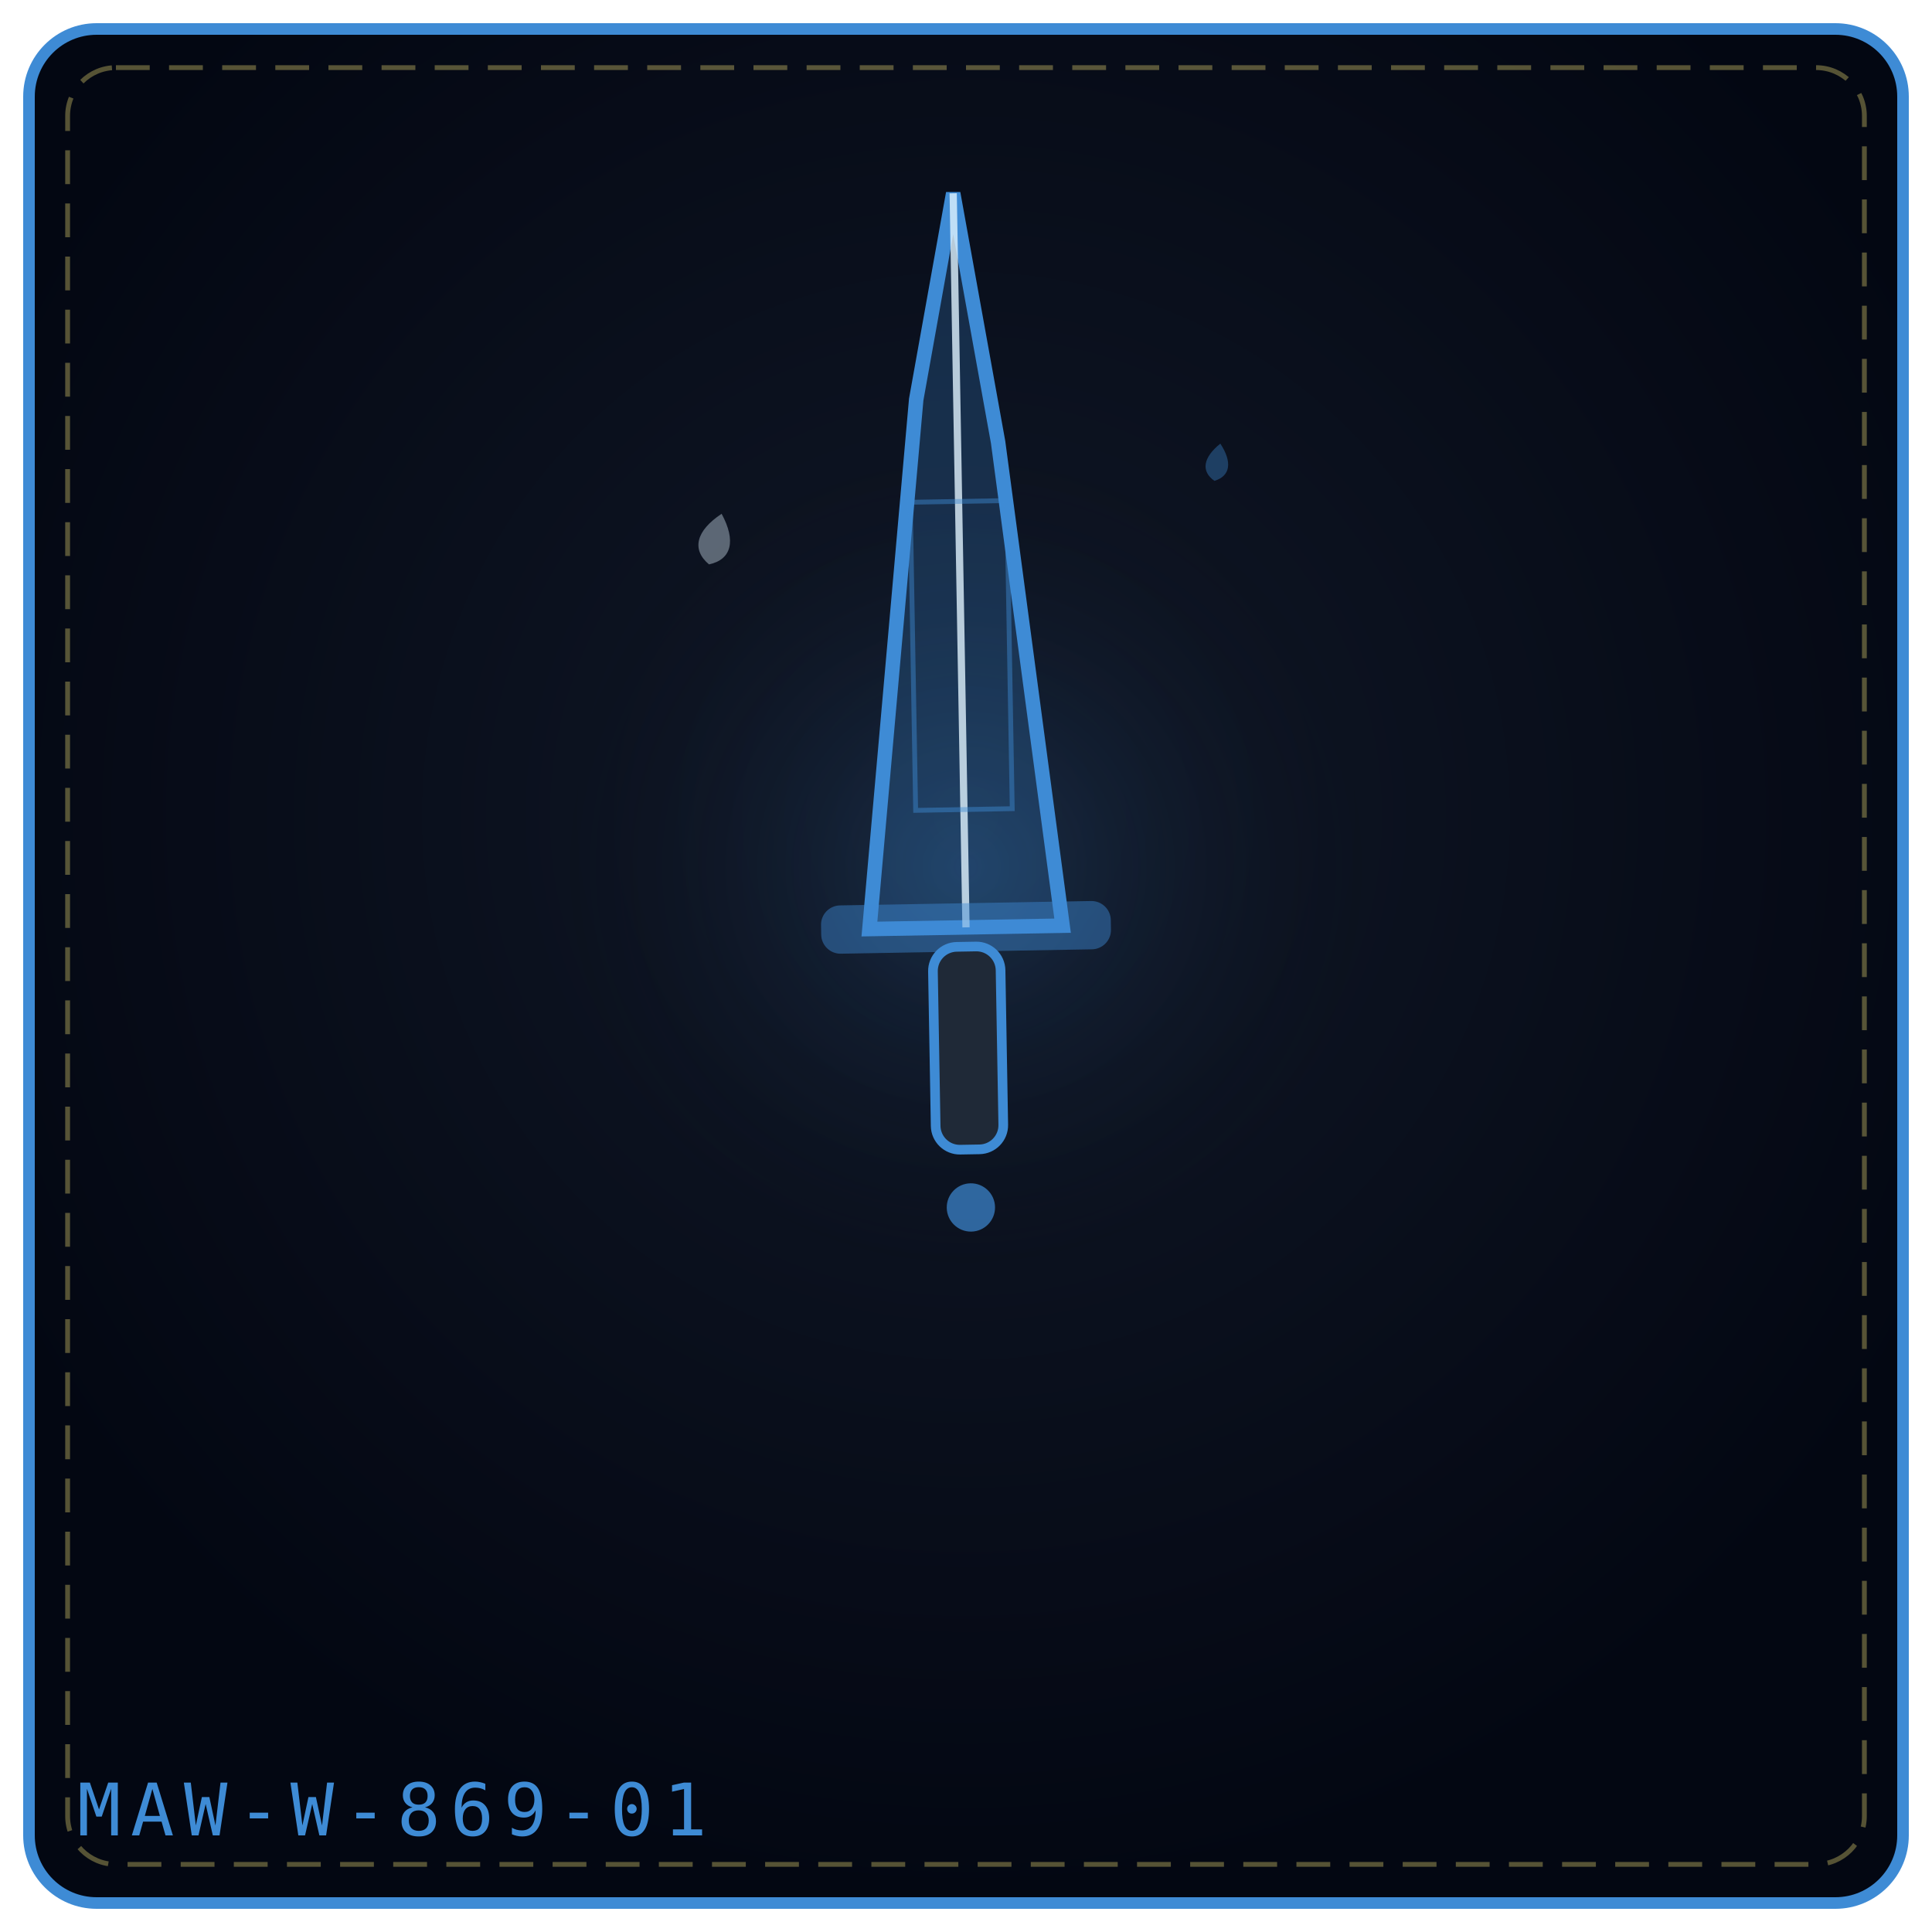
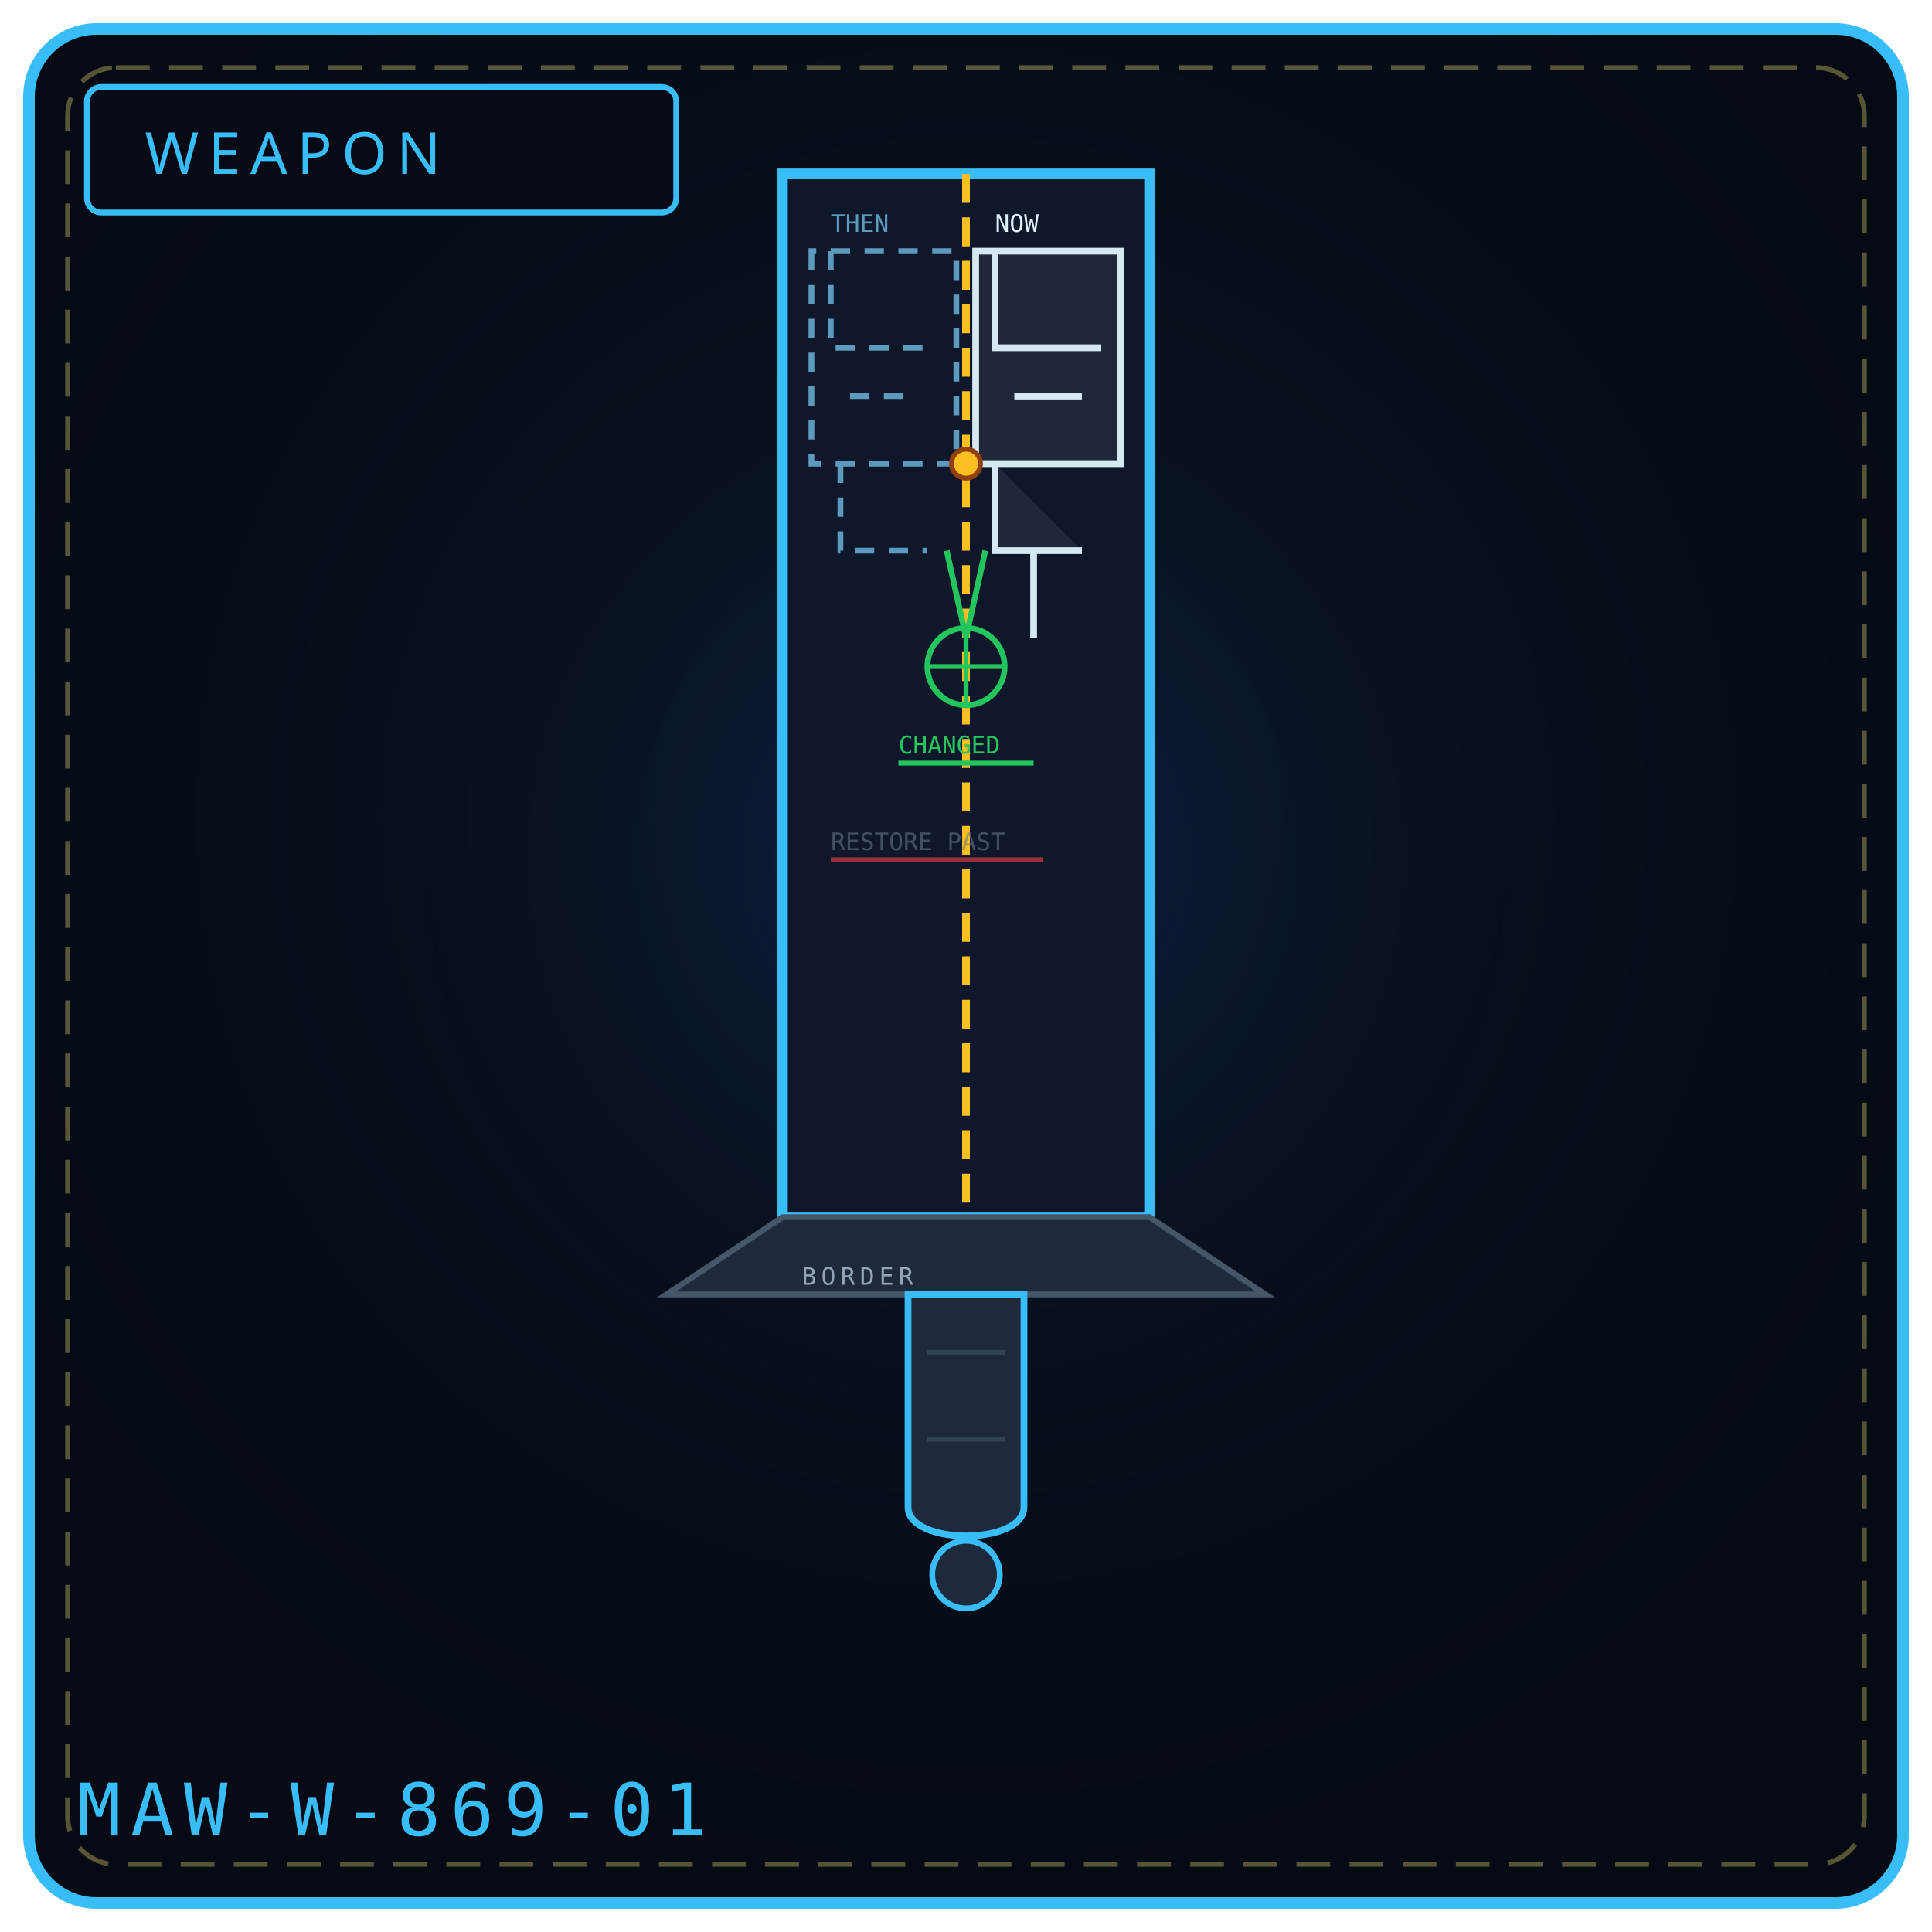
<svg xmlns="http://www.w3.org/2000/svg" viewBox="0 0 400 400" width="100%" height="100%" role="img" aria-label="THE RETURNING REQUIEM">
  <defs>
-     <radialGradient id="bg8cec36" cx="50%" cy="42%" r="58%">
-       <stop offset="0%" stop-color="#111827" />
-       <stop offset="100%" stop-color="#030712" />
+     <radialGradient id="bg869" cx="50%" cy="42%" r="58%">
+       <stop offset="0%" stop-color="#0a1626" />
+       <stop offset="100%" stop-color="#050a14" />
    </radialGradient>
-     <radialGradient id="gl8cec36" cx="50%" cy="46%" r="42%">
-       <stop offset="0%" stop-color="#3e8bd5" stop-opacity=".2" />
+     <radialGradient id="gl869" cx="50%" cy="46%" r="50%">
+       <stop offset="0%" stop-color="#1d4ed8" stop-opacity=".20" />
      <stop offset="100%" stop-color="#000" stop-opacity="0" />
    </radialGradient>
  </defs>
-   <rect x="6" y="6" width="388" height="388" rx="14" fill="url(#bg8cec36)" stroke="#3e8bd5" stroke-width="2.4" />
+   <rect x="6" y="6" width="388" height="388" rx="14" fill="url(#bg869)" stroke="#38bdf8" stroke-width="2.4" />
  <rect x="14" y="14" width="372" height="372" rx="10" fill="none" stroke="#f1df76" stroke-width="1" stroke-dasharray="7 4" opacity=".35" />
-   <circle cx="200" cy="188" r="108" fill="url(#gl8cec36)" />
-   <g transform="rotate(-1 200.0 192.0)">
-     <path d="M180.0 192.0 L191.6 82.56 L200.0 40.0 L208.4 91.68 L220.0 192.0 Z" fill="#3e8bd5" fill-opacity=".24" stroke="#3e8bd5" stroke-width="3" />
-     <path d="M200.0 192.0 L200.0 40.0" fill="none" stroke="#e0f2fe" stroke-width="1.5" opacity=".8" />
-     <rect x="190.0" y="103.8" width="20.0" height="63.8" fill="none" stroke="#3e8bd5" stroke-width="1" opacity=".45" />
-     <rect x="170.0" y="187.0" width="60.0" height="10" rx="4" fill="#3e8bd5" fill-opacity=".45" />
-     <rect x="193.0" y="196.0" width="14" height="42.0" rx="5" fill="#1f2937" stroke="#3e8bd5" stroke-width="2" />
-     <circle cx="200.0" cy="250.0" r="5.0" fill="#3e8bd5" fill-opacity=".7" />
+   <circle cx="200" cy="188" r="132" fill="url(#gl869)" />
+   <rect x="18" y="18" width="122" height="26" rx="3" fill="#050a14" stroke="#38bdf8" stroke-width="1.2" />
+   <text x="30" y="36" fill="#38bdf8" font-family="Impact, Arial Black, sans-serif" font-size="12" letter-spacing="2">WEAPON</text>
+   <path d="M162 36 L 238 36 L 238 252 L 162 252 Z" fill="#0f172a" stroke="#38bdf8" stroke-width="2.2" />
+   <g stroke="#7dd3fc" stroke-width="1.2" fill="none" opacity=".7" stroke-dasharray="4 3">
+     <path d="M168 52 L 168 96 L 198 96 L 198 52 Z" />
+     <path d="M172 52 L 172 72 L 194 72" />
+     <path d="M176 82 L 190 82" />
+     <path d="M174 96 L 174 114 L 192 114" />
  </g>
-   <g transform="rotate(14 148.0 112.0)" opacity=".9">
-     <path d="M148.0 106.2 C152.3 110.9, 152.3 114.9, 148.0 117.0 C143.7 114.9, 143.7 110.9, 148.0 106.2 Z" fill="#e0f2fe" opacity=".42" />
+   <text x="172" y="48" fill="#7dd3fc" font-family="monospace" font-size="5" opacity=".7">THEN</text>
+   <g stroke="#e0f2fe" stroke-width="1.4" fill="#1e293b" opacity=".95">
+     <path d="M202 52 L 232 52 L 232 96 L 202 96 Z" />
+     <path d="M206 52 L 206 72 L 228 72" />
+     <path d="M210 82 L 224 82" />
+     <path d="M206 96 L 206 114 L 224 114" />
+     <path d="M214 114 L 214 132" />
  </g>
-   <g transform="rotate(9 252.0 96.0)" opacity=".9">
-     <path d="M252.0 91.8 C255.1 95.2, 255.1 98.1, 252.0 99.6 C248.9 98.1, 248.9 95.2, 252.0 91.8 Z" fill="#3e8bd5" opacity=".42" />
+   <text x="206" y="48" fill="#e0f2fe" font-family="monospace" font-size="5">NOW</text>
+   <path d="M200 36 L 200 252" stroke="#fbbf24" stroke-width="1.6" stroke-dasharray="6 3" />
+   <circle cx="200" cy="96" r="3" fill="#fbbf24" stroke="#92400e" stroke-width="1" />
+   <path d="M196 114 L 200 132 L 204 114" fill="none" stroke="#22c55e" stroke-width="1.2" />
+   <circle cx="200" cy="138" r="8" fill="none" stroke="#22c55e" stroke-width="1.2" />
+   <path d="M192 138 L 208 138 M200 130 L 200 146" stroke="#22c55e" stroke-width="1" />
+   <text x="186" y="156" fill="#22c55e" font-family="monospace" font-size="5">CHANGED</text>
+   <path d="M186 158 L 214 158" stroke="#22c55e" stroke-width="1" />
+   <text x="172" y="176" fill="#64748b" font-family="monospace" font-size="5" opacity=".6">RESTORE PAST</text>
+   <path d="M172 178 L 216 178" stroke="#ef4444" stroke-width="1" opacity=".6" />
+   <path d="M162 252 L 138 268 L 262 268 L 238 252 Z" fill="#1e293b" stroke="#475569" stroke-width="1.2" />
+   <text x="166" y="266" fill="#94a3b8" font-family="monospace" font-size="5" letter-spacing="1">BORDER</text>
+   <path d="M188 268 L 188 312 C 188 320, 212 320, 212 312 L 212 268 Z" fill="#1e293b" stroke="#38bdf8" stroke-width="1.4" />
+   <g stroke="#334155" stroke-width="1">
+     <path d="M192 280 L 208 280" />
+     <path d="M192 298 L 208 298" />
  </g>
-   <text x="16" y="380" font-family="monospace" font-size="15" letter-spacing="2" fill="#3e8bd5">MAW-W-869-01</text>
+   <circle cx="200" cy="326" r="7" fill="#1e293b" stroke="#38bdf8" stroke-width="1.2" />
+   <text x="16" y="380" font-family="monospace" font-size="15" letter-spacing="2" fill="#38bdf8">MAW-W-869-01</text>
</svg>
